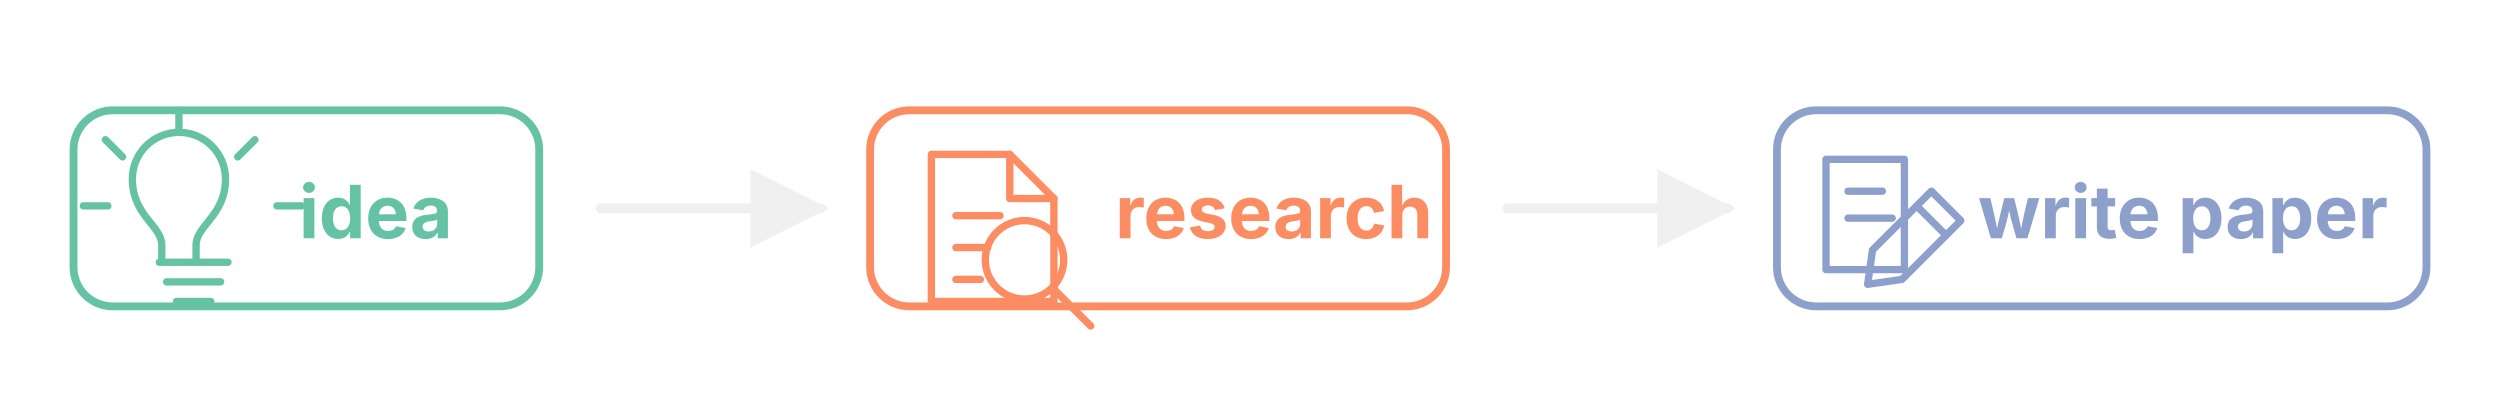
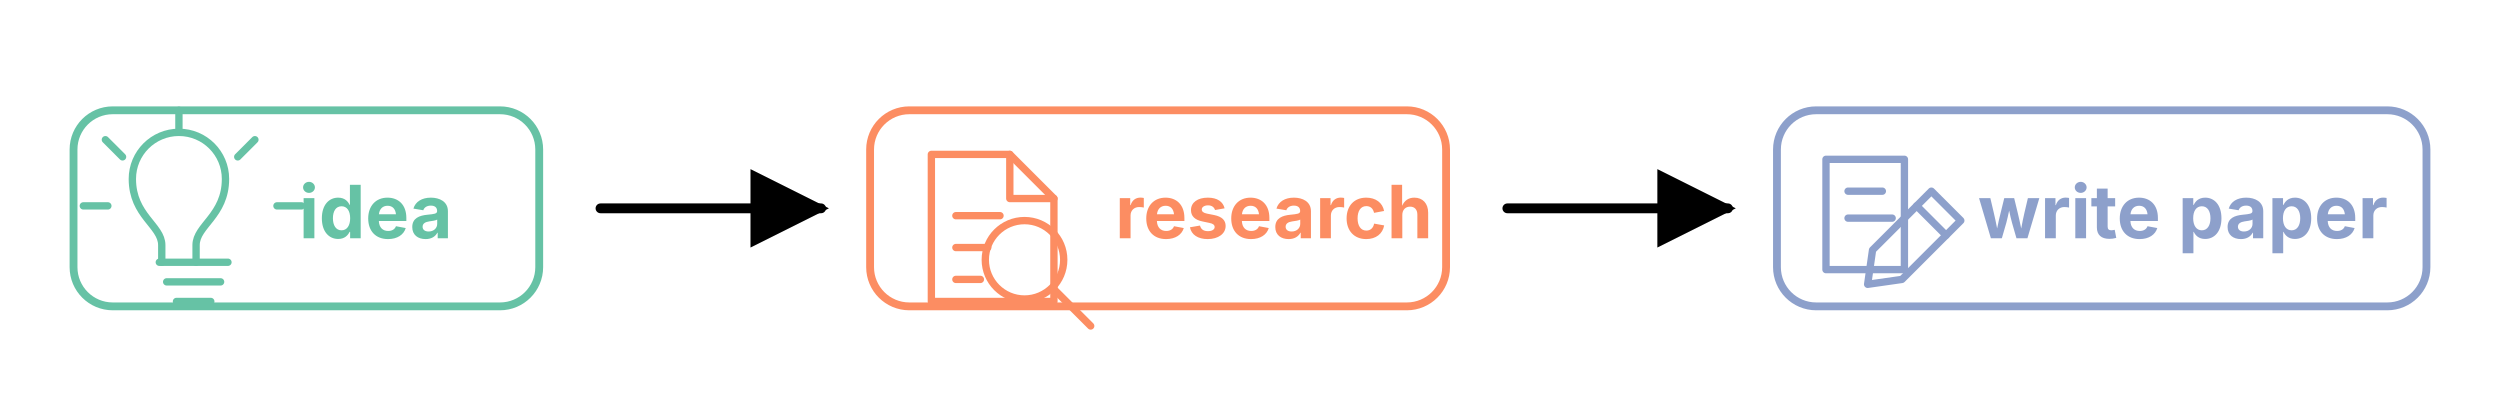
<svg xmlns="http://www.w3.org/2000/svg" width="1020" height="170" viewBox="0 0 1020 170" role="img" aria-labelledby="title desc">
  <defs>
    <marker id="arrowhead" viewBox="0 0 10 10" refX="9" refY="5" markerWidth="8" markerHeight="8" orient="auto-start-reverse">
-       <path d="M 0 0 L 10 5 L 0 10 z" fill="#f0f0f0" />
+       <path d="M 0 0 L 10 5 L 0 10 z" fill="#000000" />
    </marker>
    <style>
      .box { fill: none; stroke-width: 3.2; rx: 16; ry: 16; }
      .label { font-family: system-ui, -apple-system, BlinkMacSystemFont, 'Segoe UI', sans-serif; font-size: 30px; font-weight: 700; dominant-baseline: middle; }
-       .arrow { stroke: #f0f0f0; stroke-width: 4; stroke-linecap: round; marker-end: url(#arrowhead); }
+       .arrow { stroke: #000000; stroke-width: 4; stroke-linecap: round; marker-end: url(#arrowhead); }
      .icon { fill: none; stroke-width: 3; stroke-linecap: round; stroke-linejoin: round; }
    </style>
  </defs>
  <g id="idea-step" transform="translate(30,45)">
    <rect class="box" x="0" y="0" width="190" height="80" rx="16" ry="16" stroke="#66c2a5" />
    <g class="icon" stroke="#66c2a5" transform="translate(25,20)">
      <path d="M25 42 v-7 c0-8 12-12 12-27 a19 19 0 0 0-38 0 c0 15 12 19 12 27 v7" />
      <path d="M10 42 h28 M13 50 h22 M17 58 h14" />
      <path d="M18 -11 v-9 M-5 -1 l-7 -7 M42 -1 l7 -7 M-11 19 h-10 M58 19 h10" />
    </g>
    <text class="label" x="92" y="41" fill="#66c2a5">idea</text>
  </g>
  <line id="arrow-1" class="arrow" x1="245" y1="85" x2="335" y2="85" />
  <g id="research-step" transform="translate(355,45)">
    <rect class="box" x="0" y="0" width="235" height="80" rx="16" ry="16" stroke="#fc8d62" />
    <g class="icon" stroke="#fc8d62" transform="translate(25,18)">
      <path d="M0 0 h32 l18 18 v42 h-50 z" />
      <path d="M32 0 v18 h18" />
      <circle cx="38" cy="43" r="16" />
      <path d="M50 55 l15 15 M10 25 h18 M10 38 h13 M10 51 h10" />
    </g>
    <text class="label" x="100" y="41" fill="#fc8d62">research</text>
  </g>
  <line id="arrow-2" class="arrow" x1="615" y1="85" x2="705" y2="85" />
  <g id="write-paper-step" transform="translate(725,45)">
    <rect class="box" x="0" y="0" width="265" height="80" rx="16" ry="16" stroke="#8da0cb" />
    <g class="icon" stroke="#8da0cb" transform="translate(20,20)">
      <path d="M0 0 h32 v45 h-32 z" />
      <path d="M9 13 h14 M9 24 h18" />
      <path d="M43 13 l12 12 -24 24 -14 2 2-14 z" />
      <path d="M37 19 l12 12" />
    </g>
    <text class="label" x="82" y="41" fill="#8da0cb">write paper</text>
  </g>
</svg>
